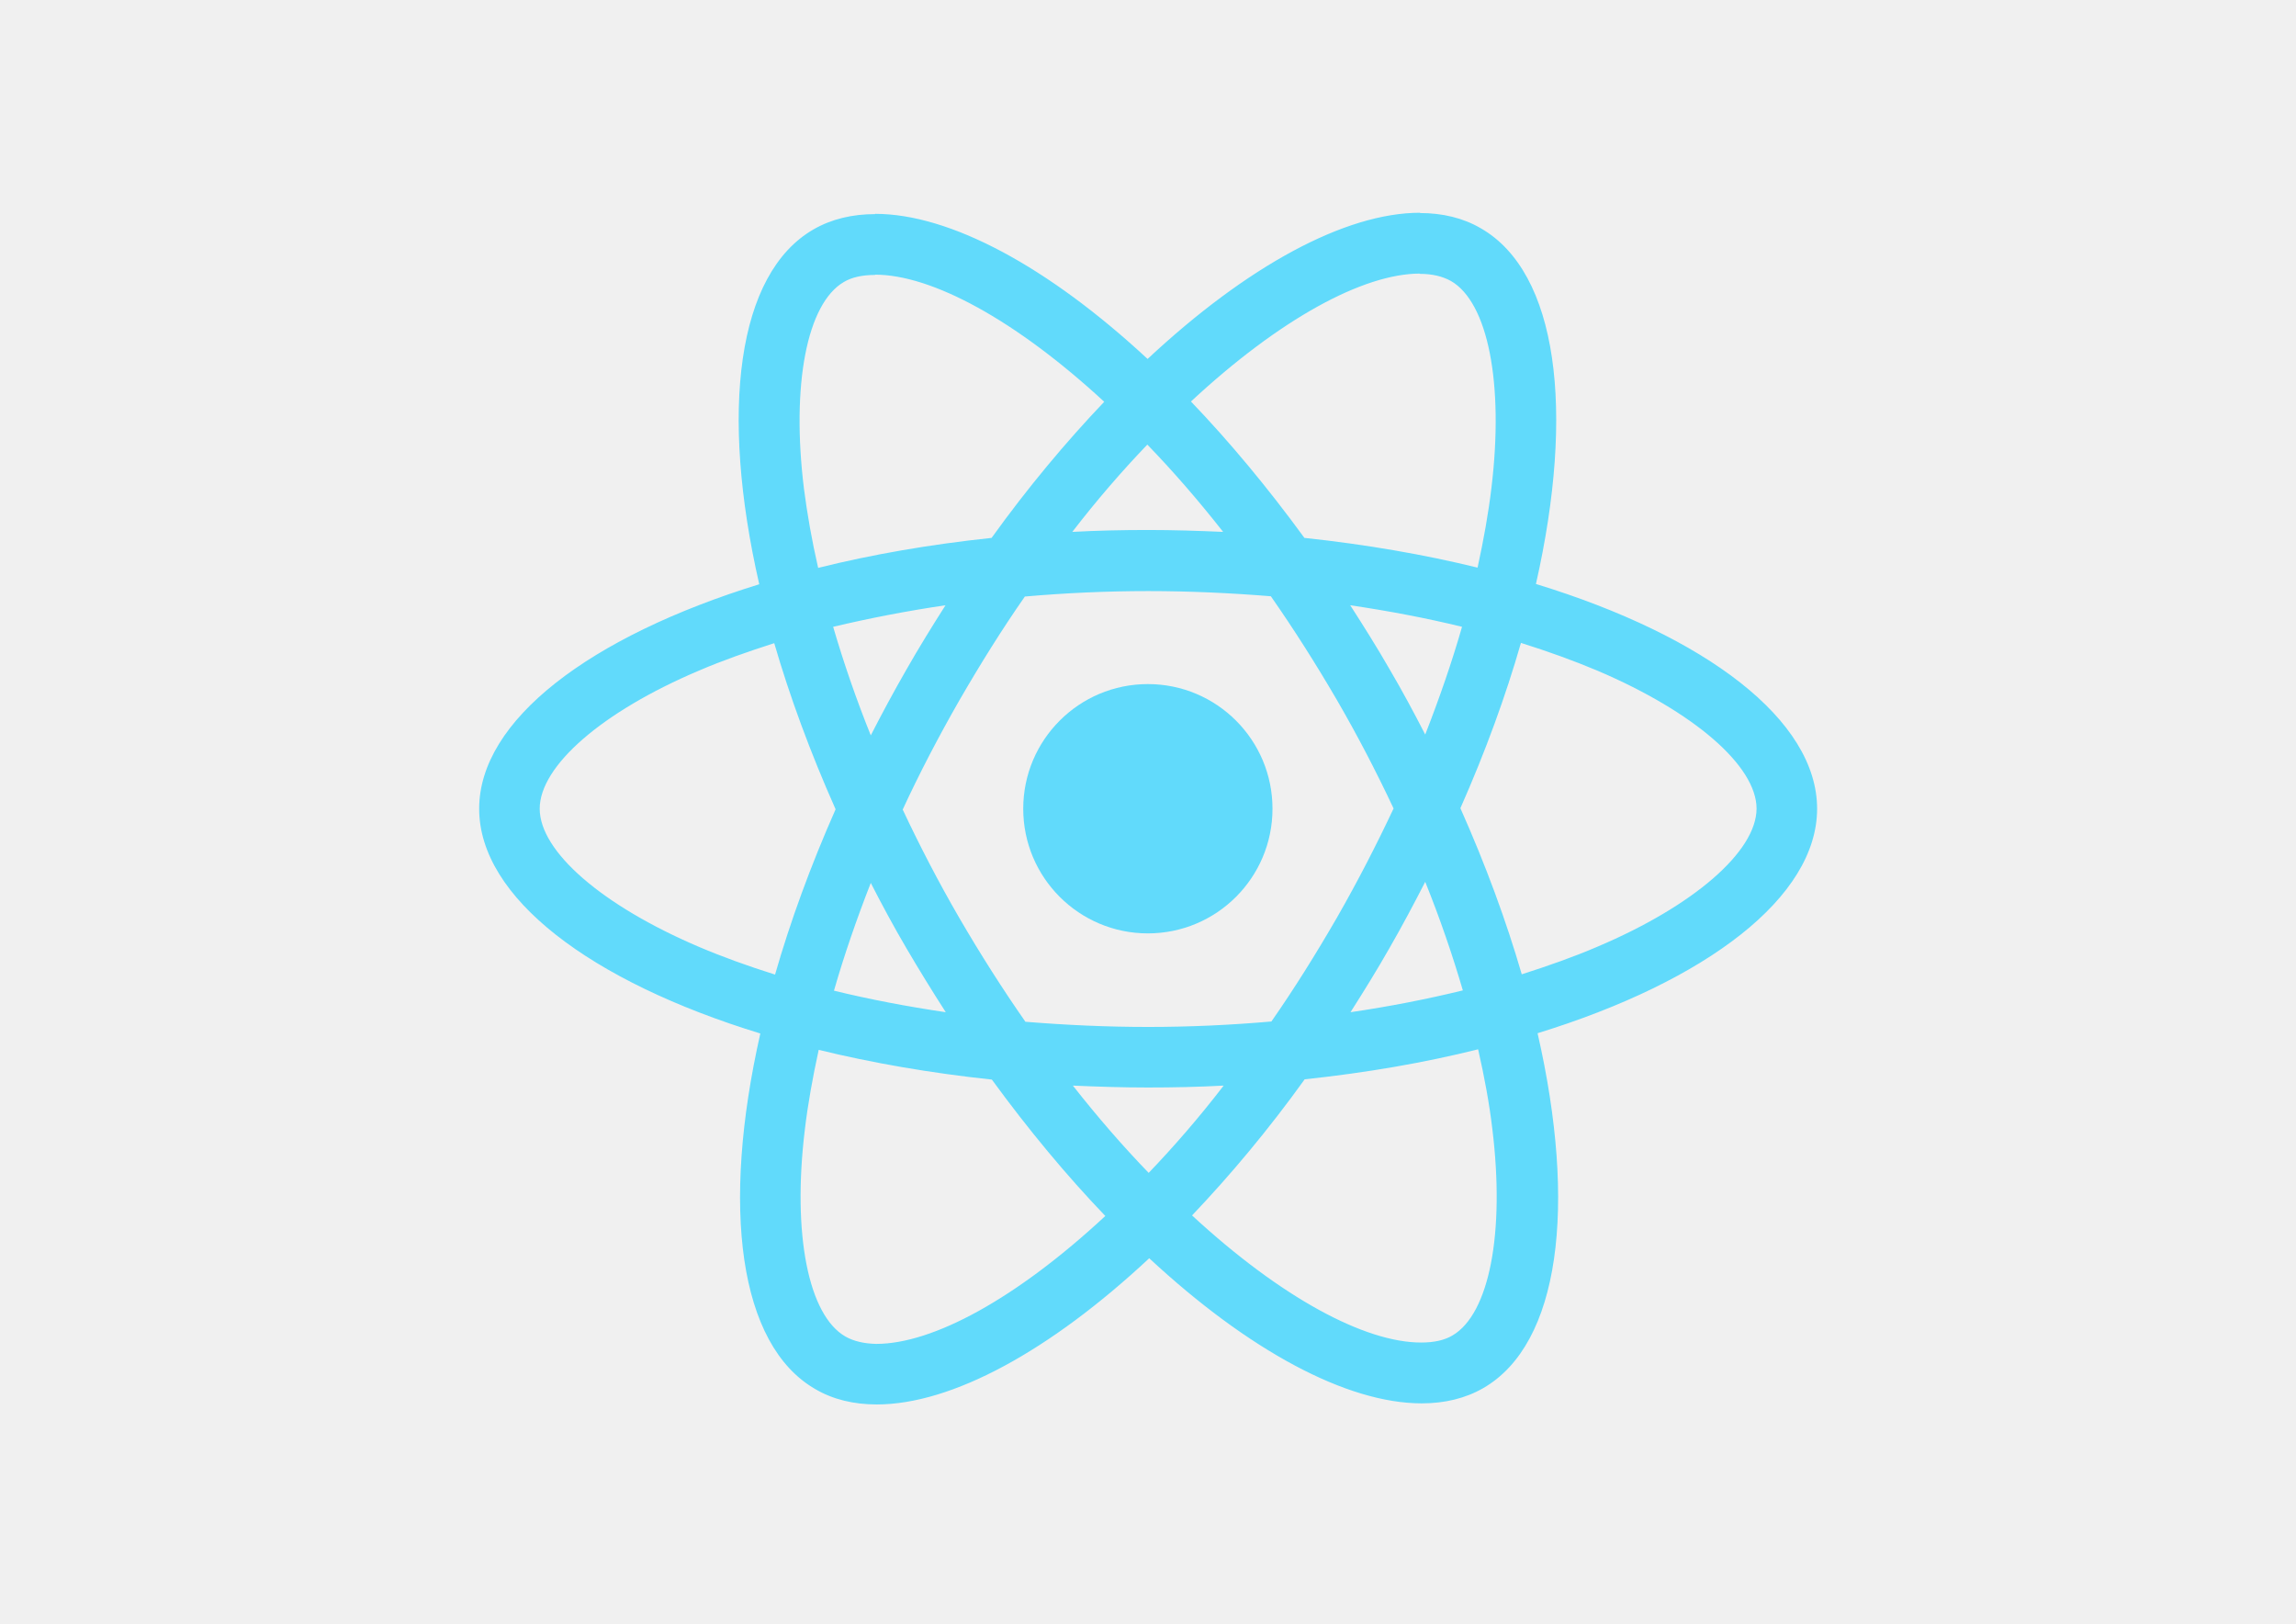
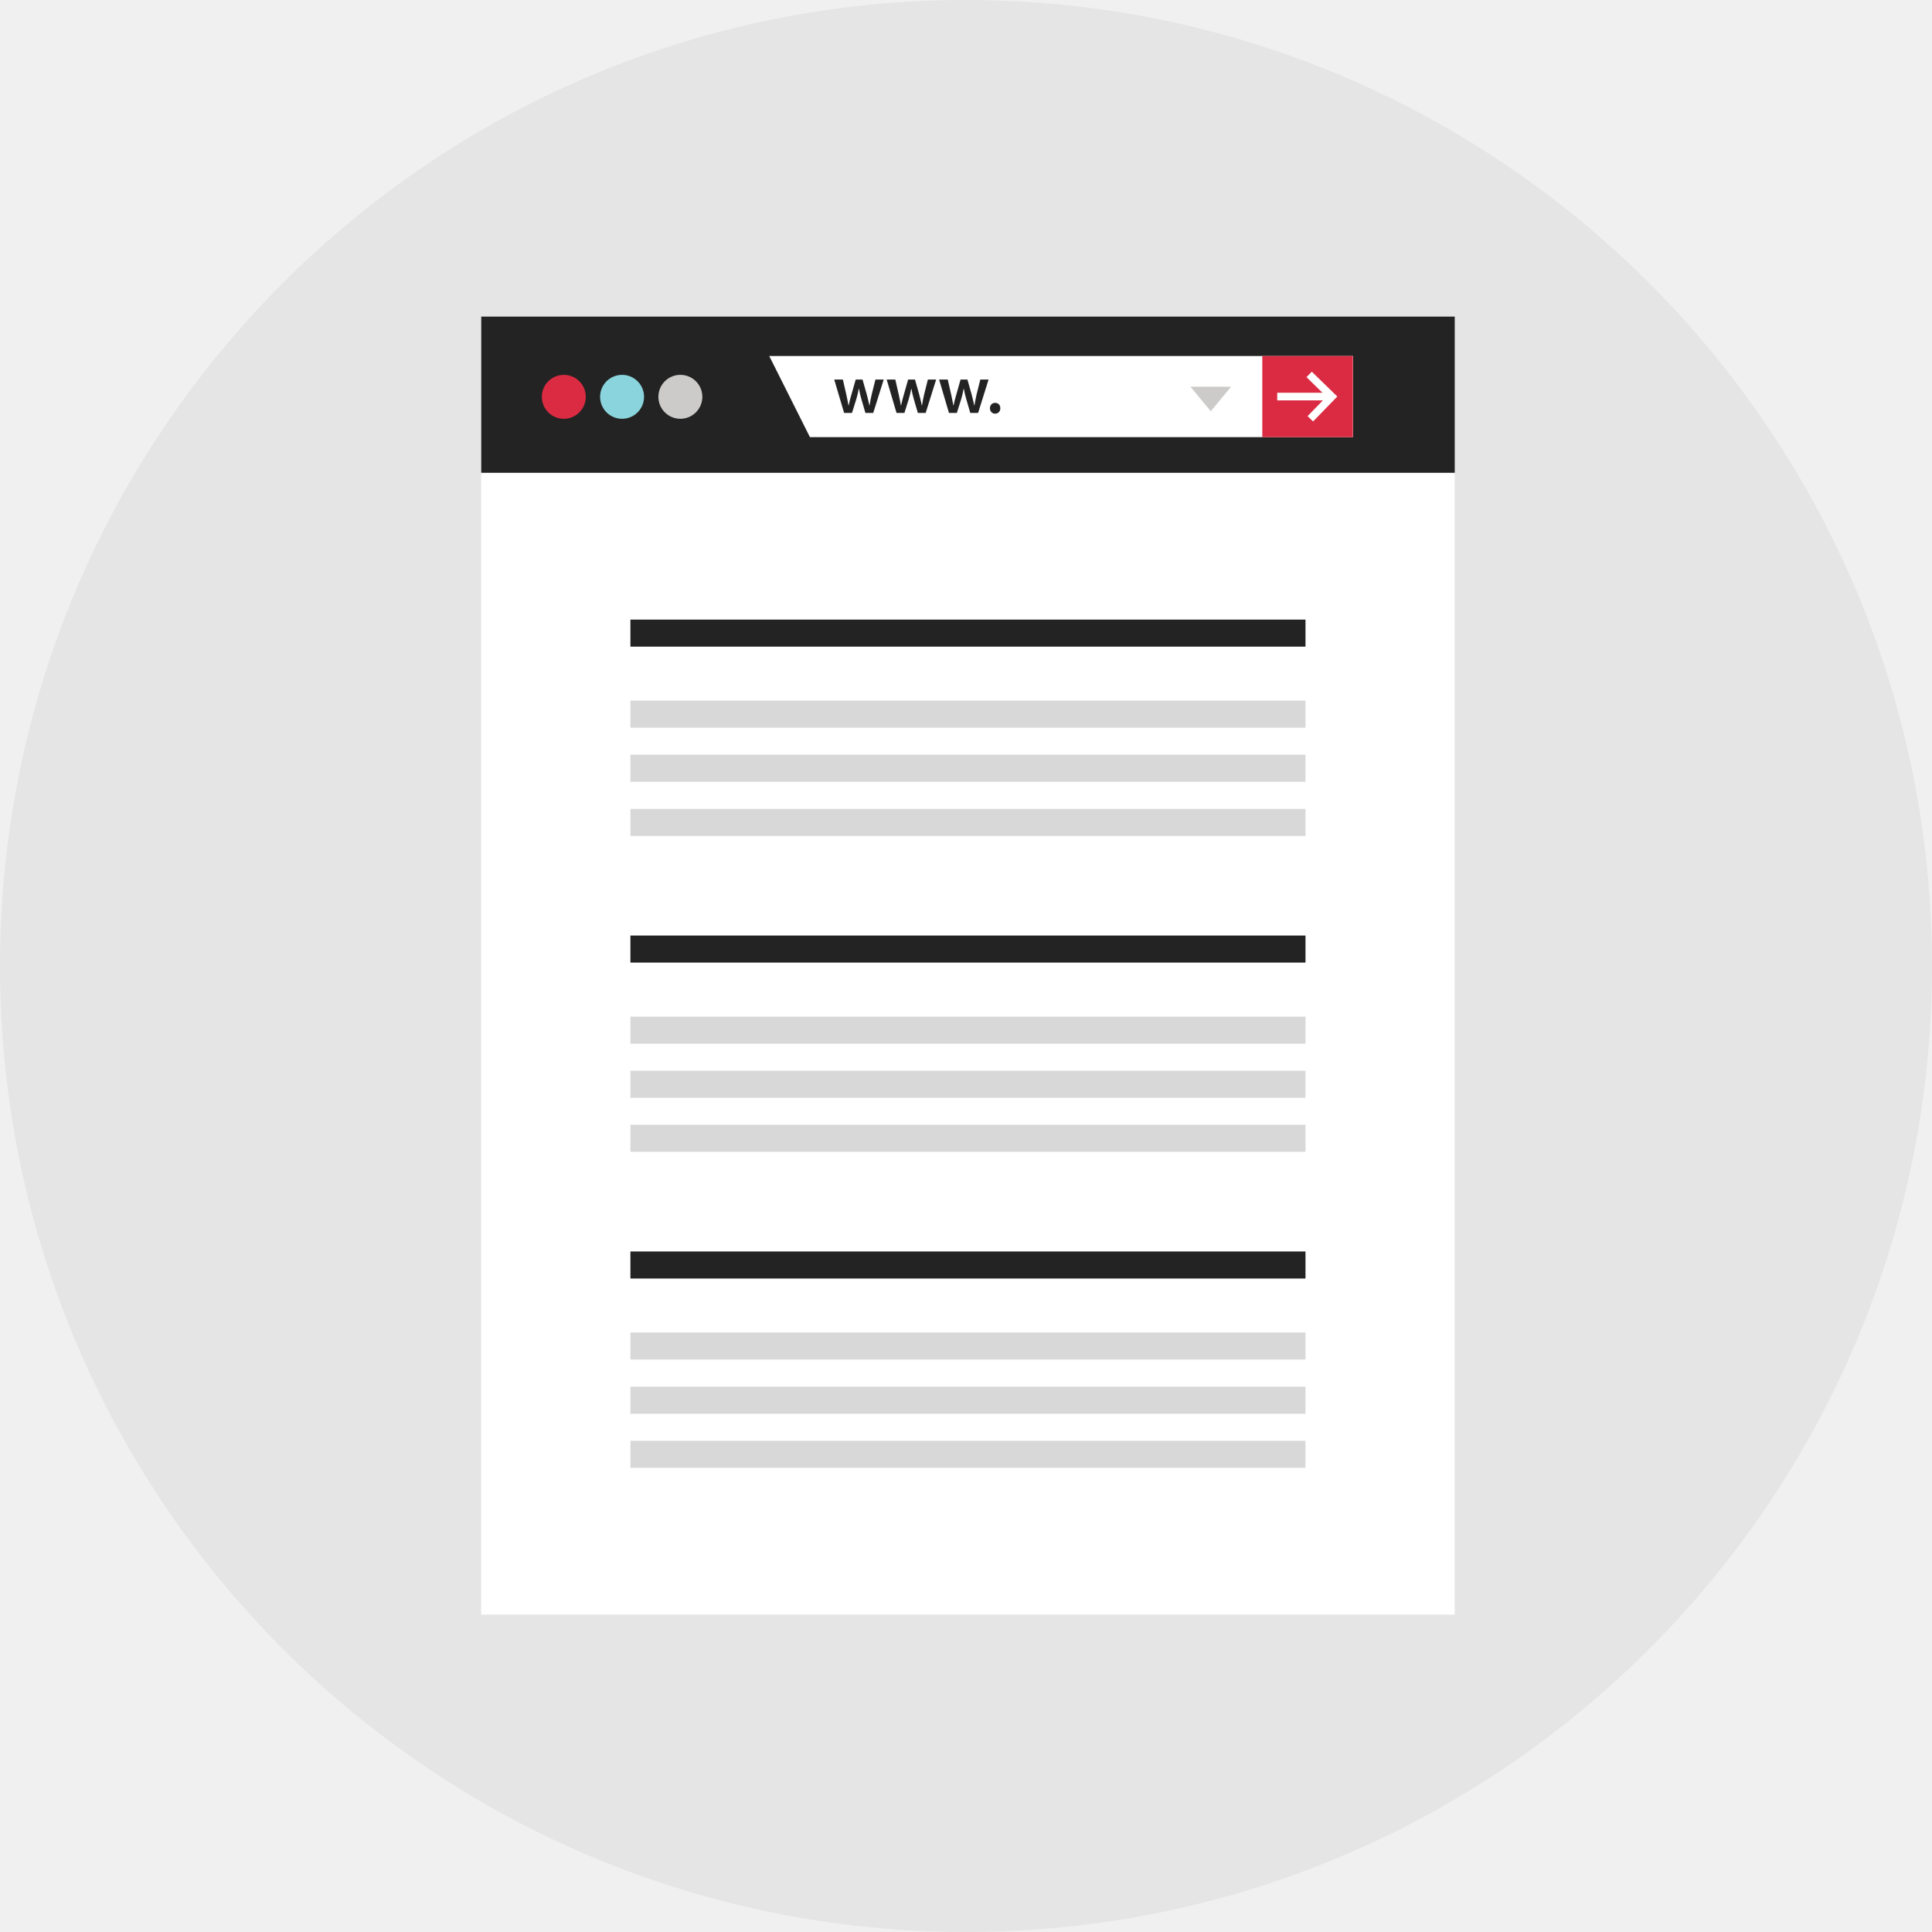
- <svg xmlns="http://www.w3.org/2000/svg" viewBox="0 0 841.9 595.3">
-   <g fill="#61DAFB">
-     <path d="M666.3 296.5c0-32.5-40.7-63.3-103.1-82.4 14.4-63.6 8-114.2-20.2-130.4-6.5-3.8-14.1-5.6-22.4-5.6v22.3c4.6 0 8.3.9 11.4 2.6 13.6 7.8 19.5 37.5 14.9 75.7-1.1 9.4-2.9 19.3-5.1 29.4-19.6-4.8-41-8.5-63.5-10.9-13.5-18.5-27.5-35.3-41.6-50 32.6-30.3 63.2-46.9 84-46.9V78c-27.5 0-63.5 19.6-99.9 53.6-36.4-33.8-72.4-53.2-99.9-53.2v22.3c20.7 0 51.4 16.5 84 46.6-14 14.7-28 31.4-41.3 49.9-22.6 2.4-44 6.1-63.6 11-2.3-10-4-19.7-5.2-29-4.7-38.2 1.1-67.9 14.6-75.8 3-1.8 6.9-2.6 11.5-2.6V78.5c-8.4 0-16 1.8-22.6 5.6-28.1 16.2-34.4 66.7-19.9 130.1-62.2 19.2-102.7 49.9-102.7 82.3 0 32.5 40.7 63.3 103.1 82.4-14.4 63.6-8 114.2 20.2 130.4 6.5 3.8 14.1 5.6 22.5 5.6 27.5 0 63.5-19.6 99.9-53.6 36.4 33.8 72.4 53.2 99.9 53.2 8.4 0 16-1.8 22.6-5.6 28.1-16.2 34.4-66.7 19.9-130.1 62-19.1 102.5-49.9 102.5-82.3zm-130.2-66.7c-3.7 12.9-8.3 26.2-13.5 39.5-4.1-8-8.4-16-13.1-24-4.6-8-9.5-15.8-14.4-23.4 14.2 2.1 27.9 4.7 41 7.9zm-45.8 106.5c-7.8 13.5-15.8 26.3-24.1 38.2-14.9 1.3-30 2-45.2 2-15.1 0-30.2-.7-45-1.9-8.3-11.9-16.4-24.6-24.2-38-7.6-13.1-14.5-26.4-20.8-39.8 6.2-13.4 13.2-26.8 20.7-39.9 7.8-13.5 15.8-26.3 24.1-38.2 14.9-1.3 30-2 45.2-2 15.1 0 30.2.7 45 1.9 8.3 11.9 16.4 24.6 24.2 38 7.6 13.1 14.5 26.4 20.8 39.8-6.3 13.4-13.2 26.8-20.7 39.9zm32.3-13c5.4 13.4 10 26.8 13.8 39.8-13.1 3.2-26.9 5.9-41.2 8 4.9-7.7 9.8-15.6 14.4-23.7 4.6-8 8.9-16.1 13-24.1zM421.2 430c-9.3-9.6-18.6-20.3-27.8-32 9 .4 18.2.7 27.5.7 9.4 0 18.7-.2 27.8-.7-9 11.7-18.3 22.4-27.5 32zm-74.4-58.9c-14.2-2.1-27.9-4.7-41-7.9 3.7-12.9 8.3-26.2 13.5-39.5 4.1 8 8.4 16 13.1 24 4.7 8 9.5 15.8 14.4 23.4zM420.7 163c9.3 9.6 18.6 20.3 27.8 32-9-.4-18.2-.7-27.5-.7-9.4 0-18.7.2-27.8.7 9-11.7 18.3-22.4 27.5-32zm-74 58.9c-4.9 7.7-9.8 15.6-14.4 23.7-4.6 8-8.9 16-13 24-5.4-13.4-10-26.8-13.8-39.8 13.1-3.1 26.9-5.8 41.2-7.9zm-90.5 125.2c-35.4-15.1-58.3-34.9-58.3-50.6 0-15.7 22.9-35.6 58.3-50.6 8.6-3.7 18-7 27.7-10.1 5.7 19.6 13.2 40 22.5 60.9-9.2 20.8-16.6 41.1-22.2 60.6-9.9-3.1-19.3-6.5-28-10.2zM310 490c-13.6-7.8-19.5-37.5-14.9-75.7 1.1-9.4 2.9-19.3 5.1-29.4 19.6 4.8 41 8.5 63.5 10.9 13.5 18.5 27.5 35.3 41.6 50-32.6 30.3-63.2 46.9-84 46.9-4.5-.1-8.3-1-11.3-2.7zm237.2-76.2c4.7 38.2-1.1 67.9-14.6 75.8-3 1.8-6.9 2.6-11.5 2.6-20.7 0-51.4-16.5-84-46.6 14-14.7 28-31.4 41.3-49.9 22.6-2.4 44-6.1 63.6-11 2.3 10.1 4.1 19.8 5.2 29.1zm38.5-66.7c-8.6 3.7-18 7-27.7 10.1-5.7-19.6-13.2-40-22.5-60.9 9.2-20.8 16.6-41.1 22.2-60.6 9.9 3.1 19.3 6.5 28.1 10.2 35.4 15.1 58.3 34.9 58.3 50.6-.1 15.7-23 35.6-58.4 50.6zM320.8 78.4z" />
-     <circle cx="420.9" cy="296.5" r="45.7" />
-     <path d="M520.5 78.1z" />
+ <svg xmlns="http://www.w3.org/2000/svg" version="1.1" id="Layer_1" x="0px" y="0px" viewBox="0 0 512 512" style="enable-background:new 0 0 512 512;" xml:space="preserve">
+   <circle style="fill:#E6E5E5;" cx="256" cy="256" r="256" />
+   <rect x="127.504" y="83.888" style="fill:#FFFFFF;" width="258" height="344" />
+   <g>
+     <rect x="127.528" y="83.896" style="fill:#232323;" width="258" height="41.4" />
+     <rect x="167.064" y="331.656" style="fill:#232323;" width="178.904" height="7.168" />
  </g>
+   <g>
+     <rect x="167.064" y="353.12" style="fill:#D8D8D8;" width="178.904" height="7.168" />
+     <rect x="167.064" y="367.488" style="fill:#D8D8D8;" width="178.904" height="7.168" />
+     <rect x="167.064" y="381.824" style="fill:#D8D8D8;" width="178.904" height="7.168" />
+   </g>
+   <rect x="167.064" y="247.928" style="fill:#232323;" width="178.904" height="7.168" />
+   <g>
+     <rect x="167.064" y="269.424" style="fill:#D8D8D8;" width="178.904" height="7.168" />
+     <rect x="167.064" y="283.76" style="fill:#D8D8D8;" width="178.904" height="7.168" />
+     <rect x="167.064" y="298.08" style="fill:#D8D8D8;" width="178.904" height="7.168" />
+   </g>
+   <rect x="167.064" y="164.2" style="fill:#232323;" width="178.904" height="7.168" />
+   <g>
+     <rect x="167.064" y="185.68" style="fill:#D8D8D8;" width="178.904" height="7.168" />
+     <rect x="167.064" y="200" style="fill:#D8D8D8;" width="178.904" height="7.168" />
+     <rect x="167.064" y="214.368" style="fill:#D8D8D8;" width="178.904" height="7.168" />
+   </g>
+   <polygon style="fill:#FFFFFF;" points="358.56,115.848 214.64,115.848 203.856,94.344 358.56,94.344 " />
+   <g>
+     <rect x="334.52" y="94.344" style="fill:#DB2B42;" width="24" height="21.504" />
+     <circle style="fill:#DB2B42;" cx="149.416" cy="105.16" r="5.824" />
+   </g>
+   <circle style="fill:#8AD5DD;" cx="164.856" cy="105.16" r="5.824" />
+   <circle style="fill:#CCCBCA;" cx="180.304" cy="105.16" r="5.824" />
+   <g>
+     <path style="fill:#232323;" d="M223.368,100.584l0.92,4.016c0.2,0.944,0.4,1.904,0.568,2.864h0.04   c0.184-0.96,0.472-1.944,0.728-2.848l1.144-4.032h1.816l1.112,3.928c0.272,1.032,0.504,2,0.704,2.96h0.04   c0.144-0.96,0.344-1.928,0.576-2.96l0.984-3.928h2.192l-2.776,8.848h-2.072l-1.048-3.6c-0.272-0.92-0.472-1.76-0.672-2.832h-0.04   c-0.184,1.088-0.416,1.96-0.672,2.832l-1.128,3.6h-2.088l-2.616-8.848H223.368z" />
+     <path style="fill:#232323;" d="M237.264,100.584l0.92,4.016c0.2,0.944,0.4,1.904,0.568,2.864h0.04   c0.184-0.96,0.472-1.944,0.728-2.848l1.144-4.032h1.816l1.112,3.928c0.272,1.032,0.504,2,0.704,2.96h0.04   c0.144-0.96,0.344-1.928,0.576-2.96l0.984-3.928h2.192l-2.776,8.848h-2.072l-1.048-3.6c-0.272-0.92-0.472-1.76-0.672-2.832h-0.04   c-0.184,1.088-0.416,1.96-0.672,2.832l-1.128,3.6h-2.088l-2.616-8.848H237.264z" />
+     <path style="fill:#232323;" d="M251.16,100.584l0.92,4.016c0.2,0.944,0.4,1.904,0.568,2.864h0.04   c0.184-0.96,0.472-1.944,0.728-2.848l1.144-4.032h1.816l1.112,3.928c0.272,1.032,0.504,2,0.704,2.96h0.04   c0.144-0.96,0.344-1.928,0.576-2.96l0.984-3.928h2.192l-2.776,8.848h-2.072l-1.048-3.6c-0.272-0.92-0.472-1.76-0.672-2.832h-0.04   c-0.184,1.088-0.416,1.96-0.672,2.832l-1.128,3.6h-2.088l-2.616-8.848H251.16z" />
+     <path style="fill:#232323;" d="M262.344,108.192c0-0.84,0.576-1.432,1.376-1.432c0.816,0,1.376,0.576,1.376,1.432   c0,0.816-0.544,1.432-1.376,1.432C262.912,109.632,262.344,109.008,262.344,108.192z" />
+   </g>
+   <g>
+     <polygon style="fill:#FFFFFF;" points="347.976,111.688 346.528,110.272 351.536,105.128 346.232,99.944 347.64,98.504    354.4,105.08  " />
+     <rect x="338.48" y="104.08" style="fill:#FFFFFF;" width="13.376" height="2.024" />
+   </g>
+   <polygon style="fill:#CCCBCA;" points="320.864,108.984 326.256,102.48 315.48,102.48 " />
+   <g>
+ </g>
+   <g>
+ </g>
+   <g>
+ </g>
+   <g>
+ </g>
+   <g>
+ </g>
+   <g>
+ </g>
+   <g>
+ </g>
+   <g>
+ </g>
+   <g>
+ </g>
+   <g>
+ </g>
+   <g>
+ </g>
+   <g>
+ </g>
+   <g>
+ </g>
+   <g>
+ </g>
+   <g>
+ </g>
</svg>
